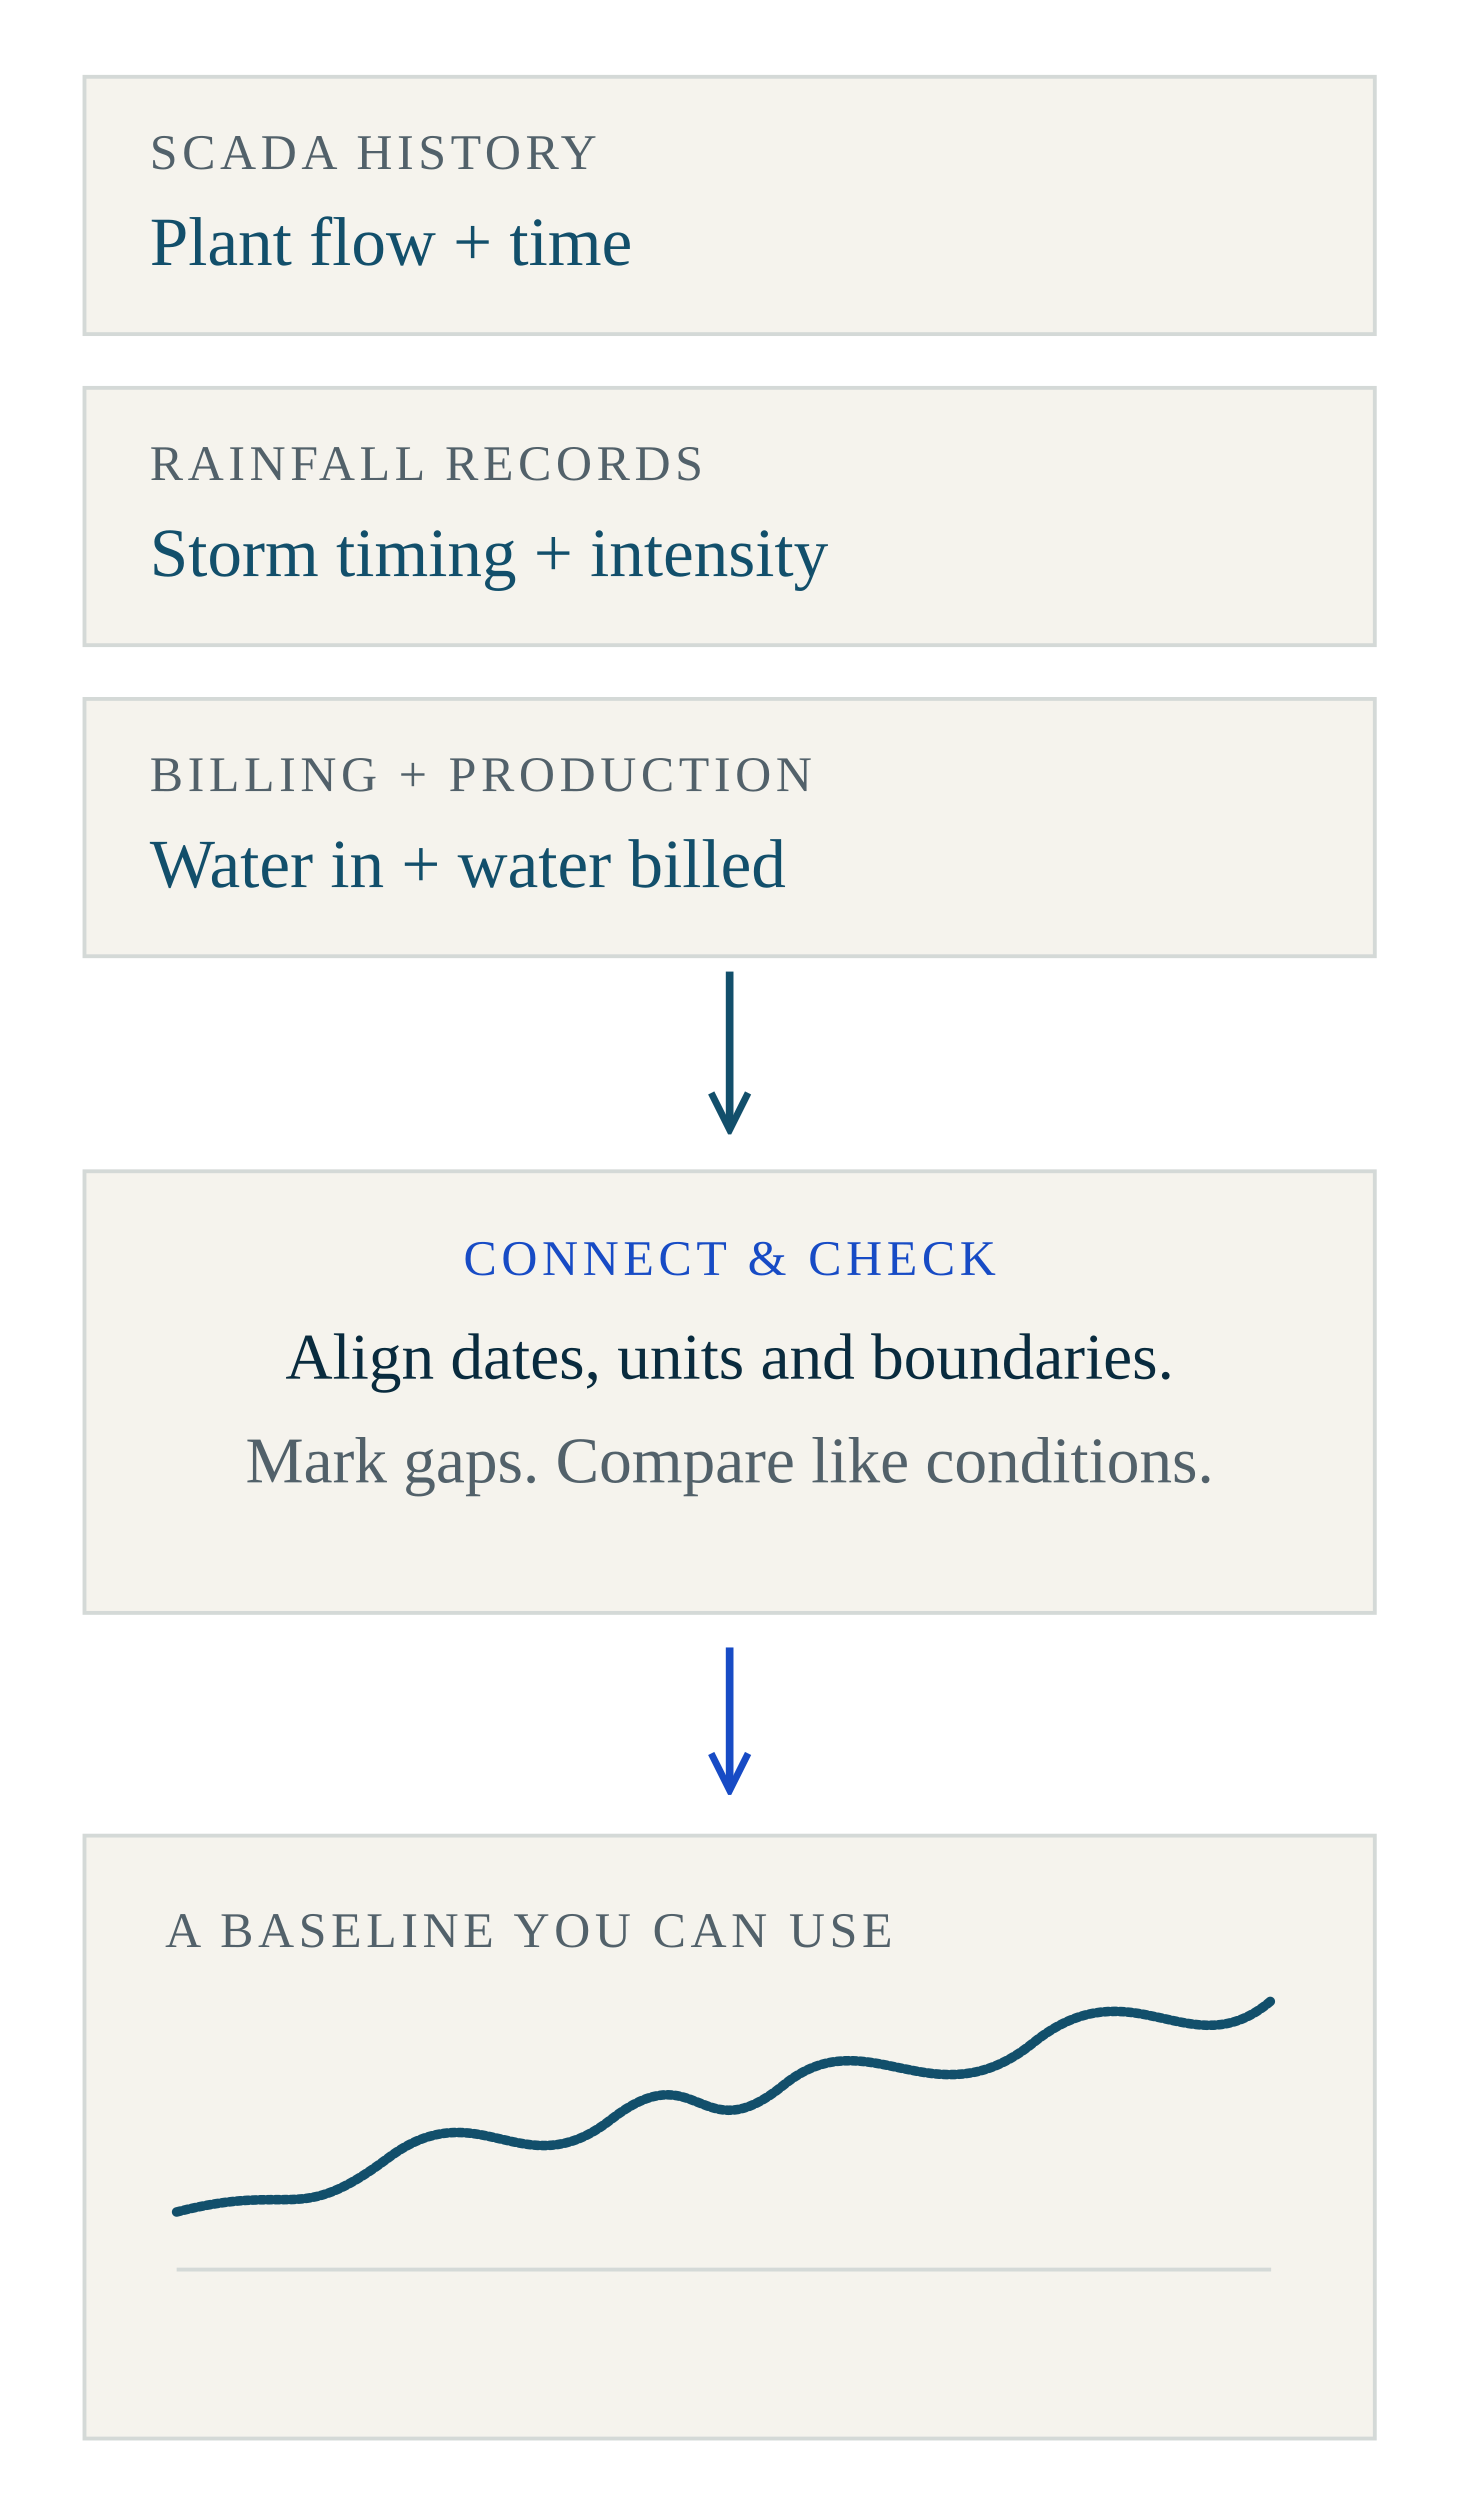
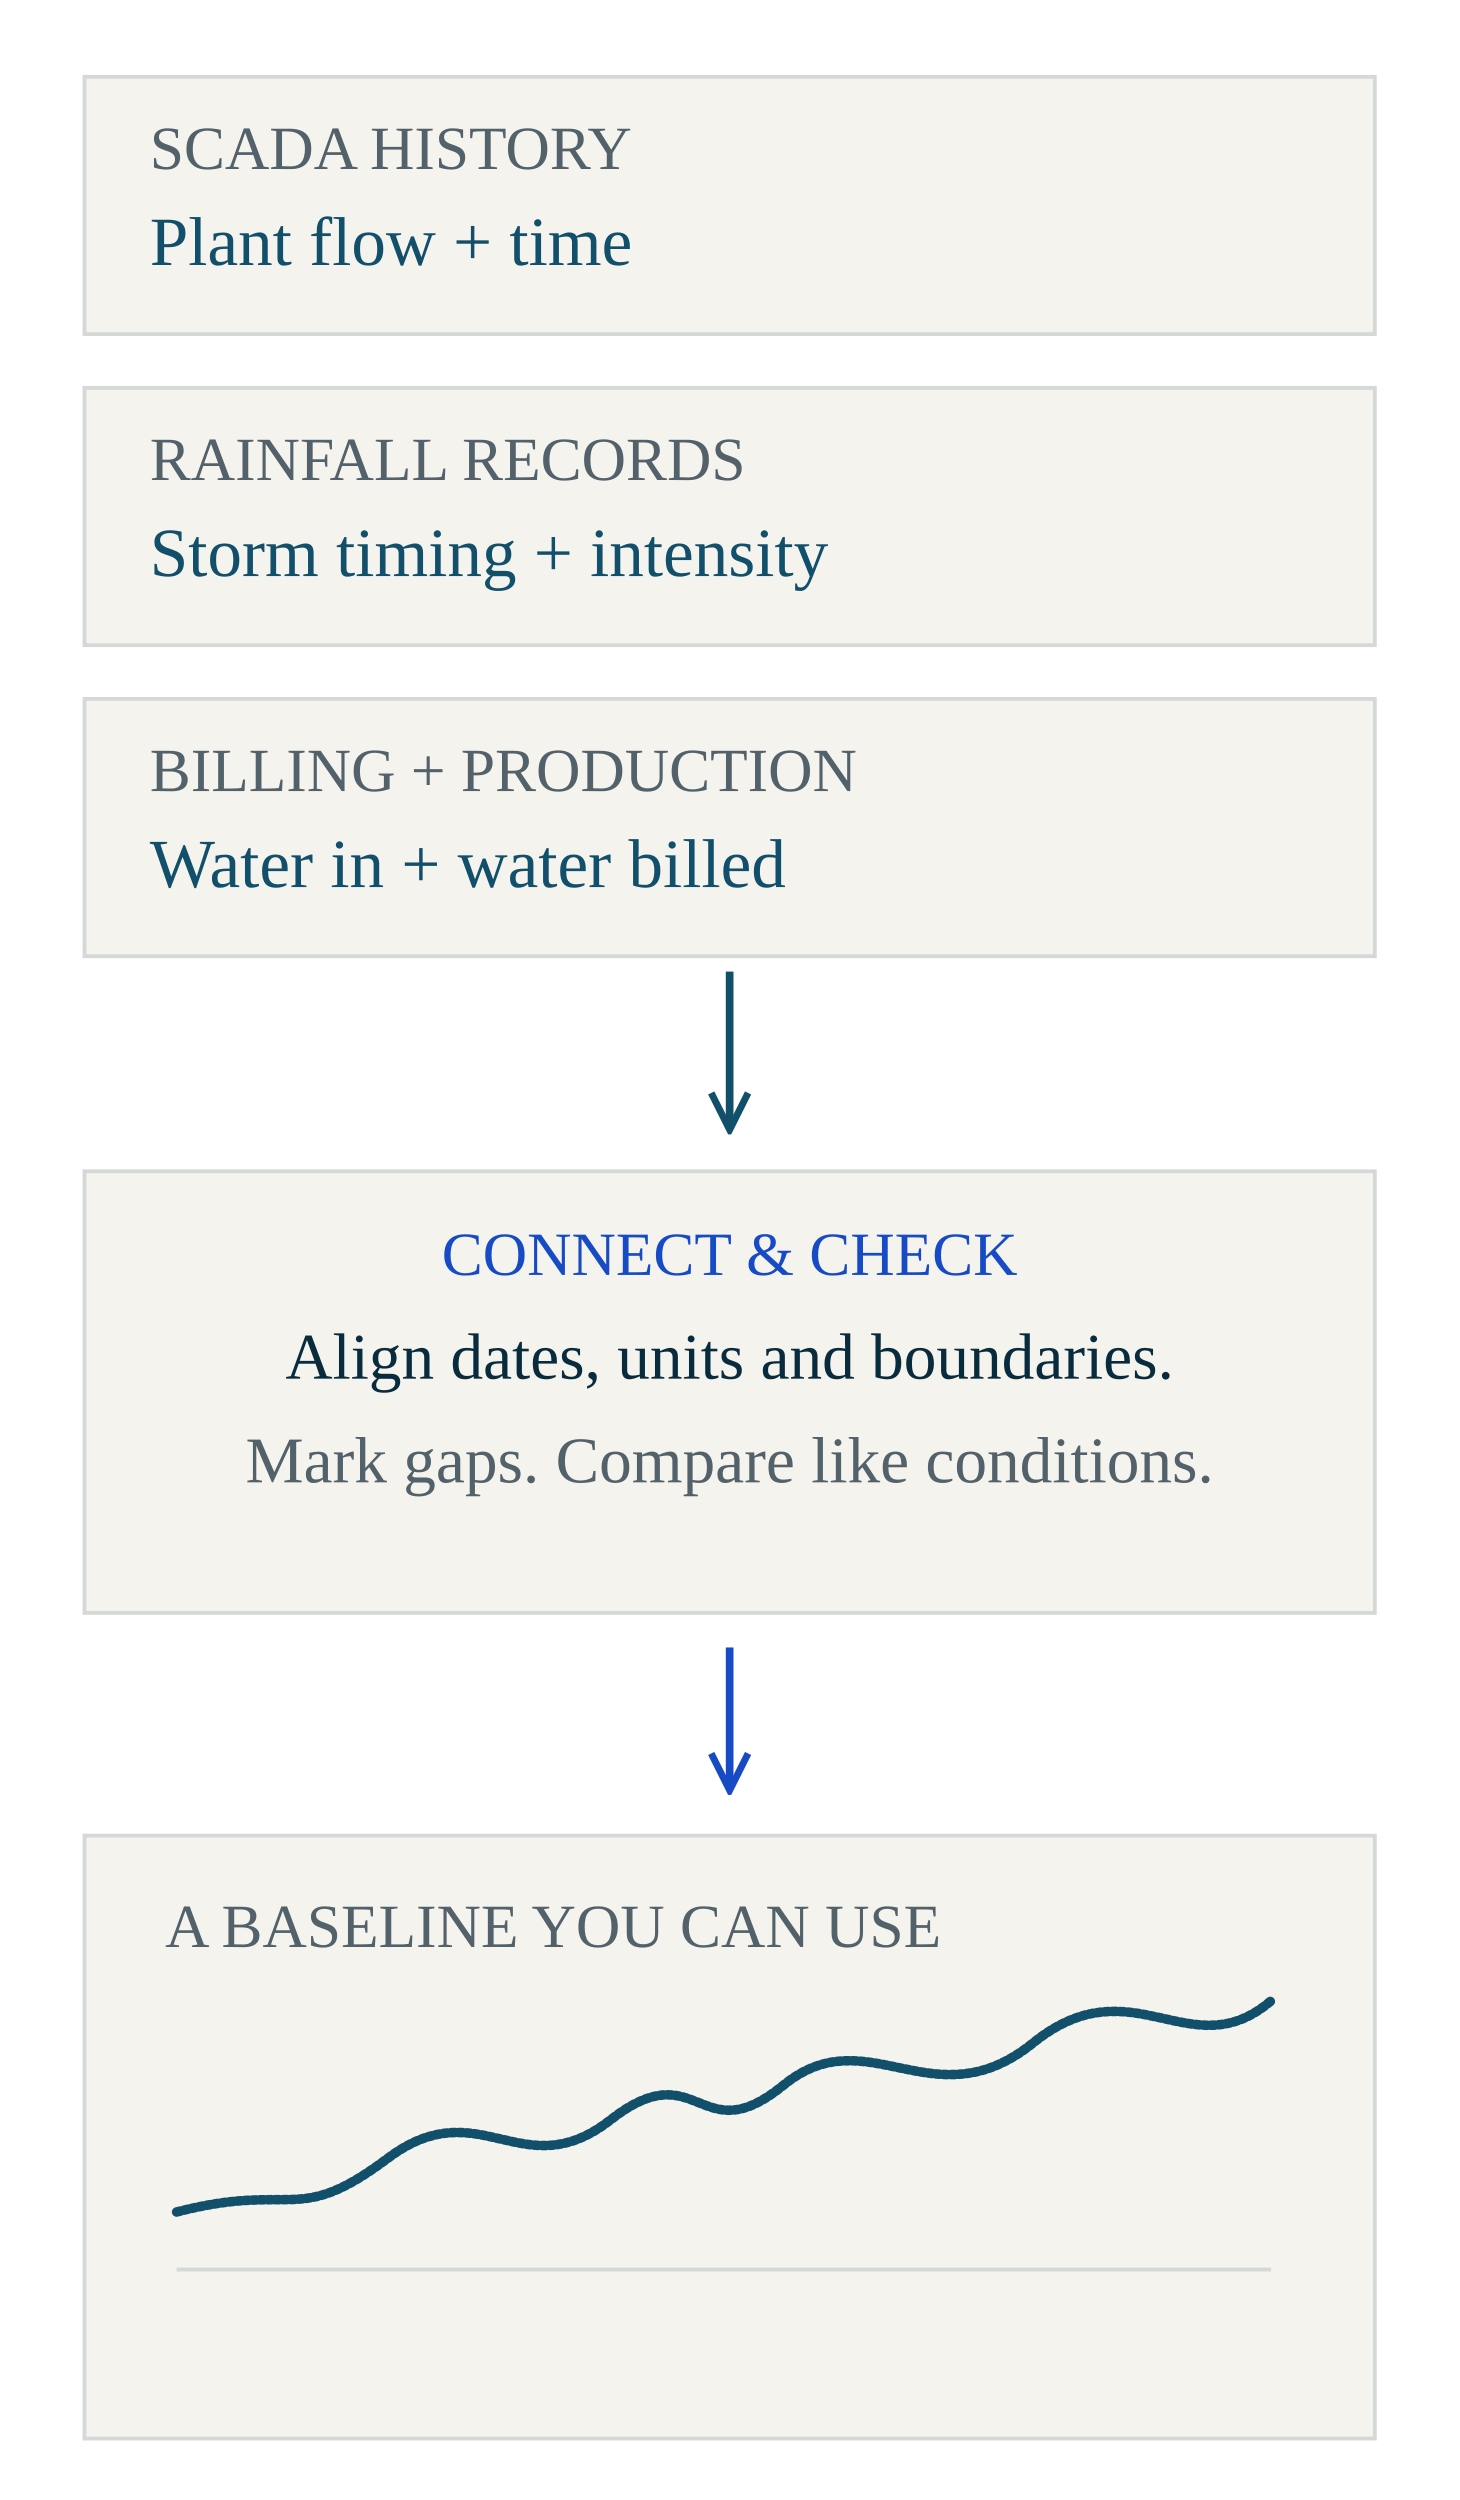
<svg xmlns="http://www.w3.org/2000/svg" width="380" height="651" viewBox="0 0 380 651" role="img" aria-labelledby="vs-05-mobile-title vs-05-mobile-desc" class="vital-graphic">
  <style>
  .vs-trace { stroke-dasharray:1; stroke-dashoffset:0; animation:vs-draw 4.6s ease both; }
  .vs-orbit { stroke-dasharray:5 95; opacity:0; animation:vs-orbit 4.8s linear both; }
  .vs-signal { stroke-dasharray:5 95; opacity:0; animation:vs-signal 4.6s ease both; }
  .vs-step { stroke-dasharray:1; stroke-dashoffset:0; animation:vs-step 4.8s ease both; }
  @keyframes vs-draw { 0%,8% {stroke-dashoffset:1} 72%,100% {stroke-dashoffset:0} }
  @keyframes vs-orbit {0%{opacity:0;stroke-dashoffset:25} 8%{opacity:1} 90%{opacity:1} 100%{opacity:0;stroke-dashoffset:-75} }
  @keyframes vs-signal {0%{opacity:0;stroke-dashoffset:5} 8%{opacity:1} 65%,88%{opacity:1;stroke-dashoffset:-95} 100%{opacity:0;stroke-dashoffset:-95} }
  @keyframes vs-step {0%{stroke-dashoffset:1;opacity:0} 15%,80%{stroke-dashoffset:0;opacity:1} 100%{stroke-dashoffset:0;opacity:0} }
  @media(prefers-reduced-motion:reduce){.vs-motion{animation:none!important}.vs-orbit,.vs-signal,.vs-step{display:none}}
</style>
  <defs>
    <marker id="vs-05-mobile-gold" viewBox="0 0 10 10" refX="8" refY="5" markerWidth="6" markerHeight="6" orient="auto-start-reverse">
      <path d="M1 1L9 5L1 9" fill="none" stroke="var(--figure-accent, #174bc5)" stroke-width="1.5" />
    </marker>
    <marker id="vs-05-mobile-blue" viewBox="0 0 10 10" refX="8" refY="5" markerWidth="6" markerHeight="6" orient="auto-start-reverse">
      <path d="M1 1L9 5L1 9" fill="none" stroke="var(--accent, #124f6b)" stroke-width="1.5" />
    </marker>
    <marker id="vs-05-mobile-dead" viewBox="0 0 10 10" refX="8" refY="5" markerWidth="6" markerHeight="6" orient="auto-start-reverse">
      <path d="M1 1L9 5L1 9" fill="none" stroke="var(--line, #d4d9d7)" stroke-width="1.5" />
    </marker>
  </defs>
  <rect x="22" y="20" width="336" height="67" fill="var(--bg, #f5f3ed)" stroke="var(--line, #d4d9d7)" />
-   <text x="39" y="44" fill="var(--text-dim, #52616a)" font-size="13" letter-spacing="1.2" text-anchor="start" style="font-family:var(--font-label, 'Inter', Arial, sans-serif)">SCADA HISTORY</text>
+   <text x="39" y="44" font-size="16" fill="var(--text-dim, #52616a)" text-anchor="start" style="font-family:var(--font-body, 'Inter', Arial, sans-serif)">SCADA HISTORY</text>
  <text x="39" y="69" font-size="18" fill="var(--accent, #124f6b)" text-anchor="start" style="font-family:var(--font-body, 'Inter', Arial, sans-serif)">Plant flow + time</text>
  <rect x="22" y="101" width="336" height="67" fill="var(--bg, #f5f3ed)" stroke="var(--line, #d4d9d7)" />
-   <text x="39" y="125" fill="var(--text-dim, #52616a)" font-size="13" letter-spacing="1.2" text-anchor="start" style="font-family:var(--font-label, 'Inter', Arial, sans-serif)">RAINFALL RECORDS</text>
+   <text x="39" y="125" font-size="16" fill="var(--text-dim, #52616a)" text-anchor="start" style="font-family:var(--font-body, 'Inter', Arial, sans-serif)">RAINFALL RECORDS</text>
  <text x="39" y="150" font-size="18" fill="var(--accent, #124f6b)" text-anchor="start" style="font-family:var(--font-body, 'Inter', Arial, sans-serif)">Storm timing + intensity</text>
  <rect x="22" y="182" width="336" height="67" fill="var(--bg, #f5f3ed)" stroke="var(--line, #d4d9d7)" />
-   <text x="39" y="206" fill="var(--text-dim, #52616a)" font-size="13" letter-spacing="1.2" text-anchor="start" style="font-family:var(--font-label, 'Inter', Arial, sans-serif)">BILLING + PRODUCTION</text>
+   <text x="39" y="206" font-size="16" fill="var(--text-dim, #52616a)" text-anchor="start" style="font-family:var(--font-body, 'Inter', Arial, sans-serif)">BILLING + PRODUCTION</text>
  <text x="39" y="231" font-size="18" fill="var(--accent, #124f6b)" text-anchor="start" style="font-family:var(--font-body, 'Inter', Arial, sans-serif)">Water in + water billed</text>
  <line x1="190" y1="253" x2="190" y2="293" stroke="var(--accent, #124f6b)" stroke-width="2" marker-end="url(#vs-05-mobile-blue)" />
  <rect x="22" y="305" width="336" height="115" fill="var(--bg, #f5f3ed)" stroke="var(--line, #d4d9d7)" />
-   <text x="190" y="332" fill="var(--figure-accent, #174bc5)" font-size="13" letter-spacing="1.2" text-anchor="middle" style="font-family:var(--font-label, 'Inter', Arial, sans-serif)">CONNECT &amp; CHECK</text>
+   <text x="190" y="332" font-size="16" fill="var(--figure-accent, #174bc5)" text-anchor="middle" style="font-family:var(--font-body, 'Inter', Arial, sans-serif)">CONNECT &amp; CHECK</text>
  <text x="190" y="359" font-size="17" fill="var(--text, #092b3e)" text-anchor="middle" style="font-family:var(--font-body, 'Inter', Arial, sans-serif)">Align dates, units and boundaries.</text>
  <text x="190" y="386" font-size="17" fill="var(--text-dim, #52616a)" text-anchor="middle" style="font-family:var(--font-body, 'Inter', Arial, sans-serif)">Mark gaps. Compare like conditions.</text>
  <line x1="190" y1="429" x2="190" y2="465" stroke="var(--figure-accent, #174bc5)" stroke-width="2" marker-end="url(#vs-05-mobile-gold)" />
  <rect x="22" y="478" width="336" height="157" fill="var(--bg, #f5f3ed)" stroke="var(--line, #d4d9d7)" />
-   <text x="43" y="507" fill="var(--text-dim, #52616a)" font-size="13" letter-spacing="1.2" text-anchor="start" style="font-family:var(--font-label, 'Inter', Arial, sans-serif)">A BASELINE YOU CAN USE</text>
+   <text x="43" y="507" font-size="16" fill="var(--text-dim, #52616a)" text-anchor="start" style="font-family:var(--font-body, 'Inter', Arial, sans-serif)">A BASELINE YOU CAN USE</text>
  <line x1="46" y1="591" x2="331" y2="591" stroke="var(--line, #d4d9d7)" stroke-width="1" />
  <path d="M46 576 C77 568 77 580 101 562 S136 570 159 552 S182 561 204 543 S243 553 269 532 S310 539 331 521" fill="none" stroke="var(--line, #d4d9d7)" stroke-width="1.5" stroke-linecap="round" stroke-linejoin="round" />
  <path d="M46 576 C77 568 77 580 101 562 S136 570 159 552 S182 561 204 543 S243 553 269 532 S310 539 331 521" fill="none" stroke="var(--accent, #124f6b)" stroke-width="2.5" stroke-linecap="round" stroke-linejoin="round" pathLength="1" class="vs-motion vs-trace" />
</svg>
